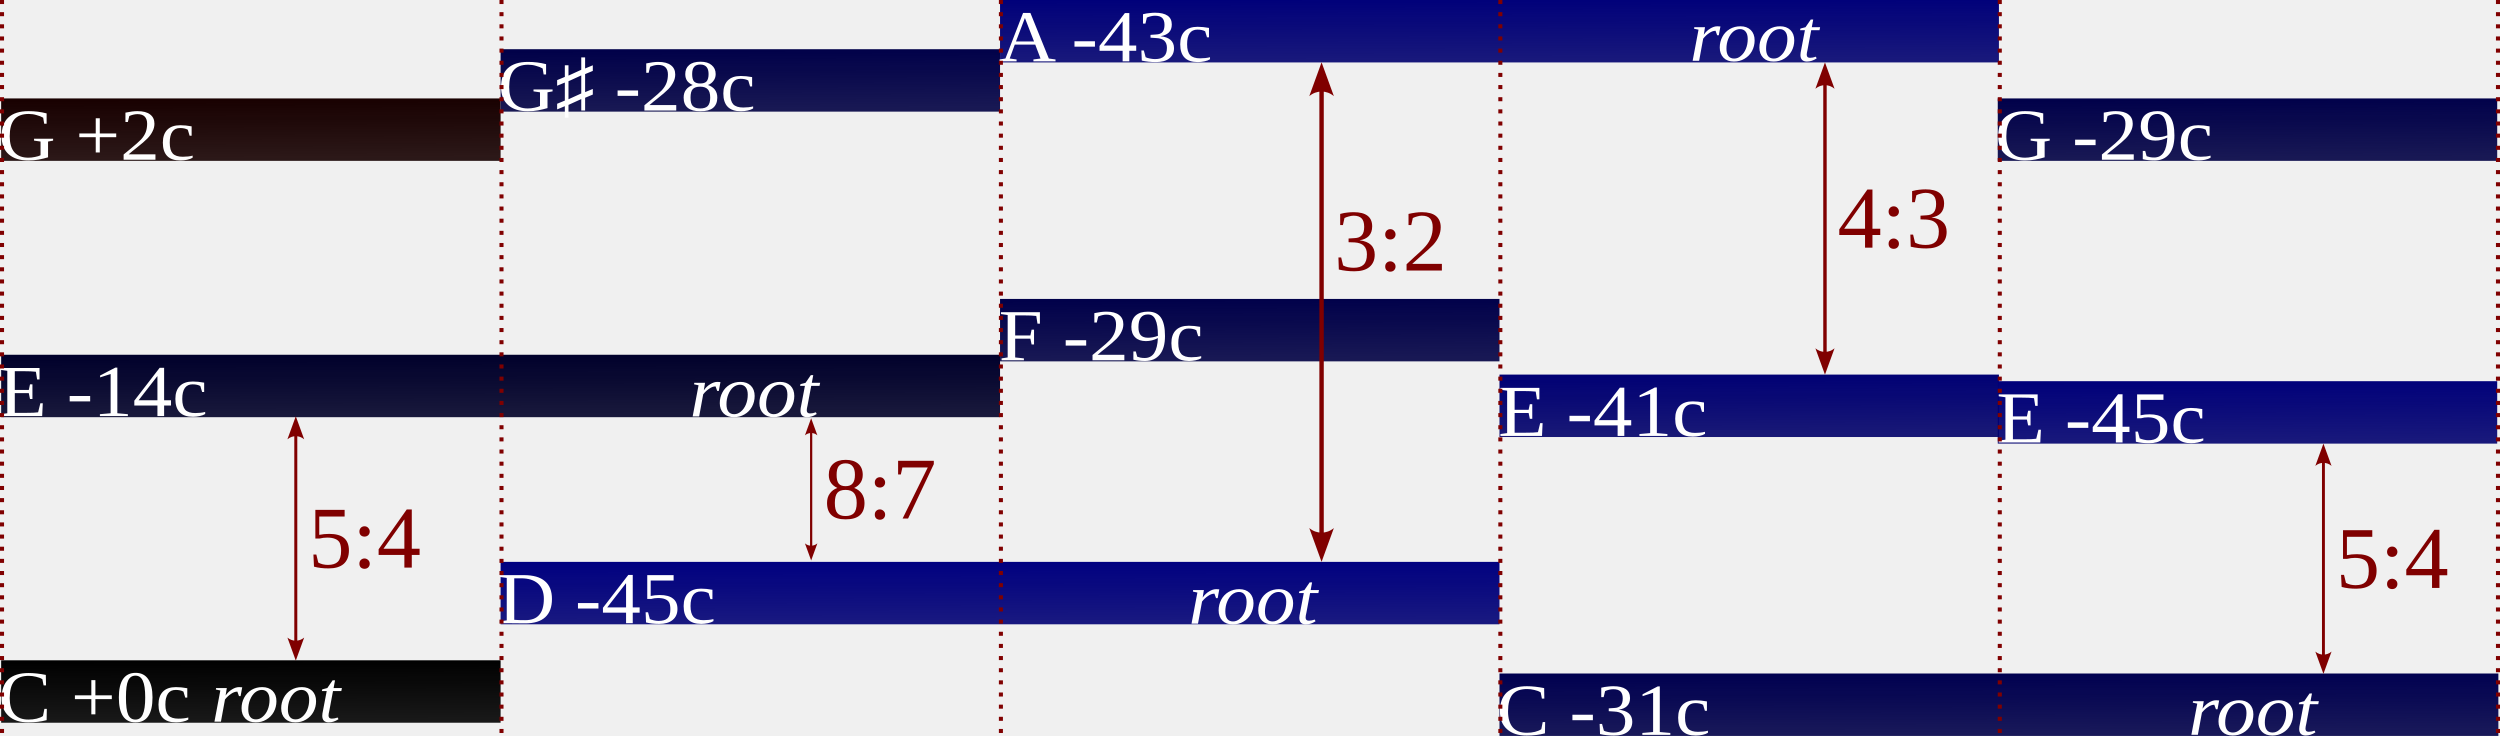
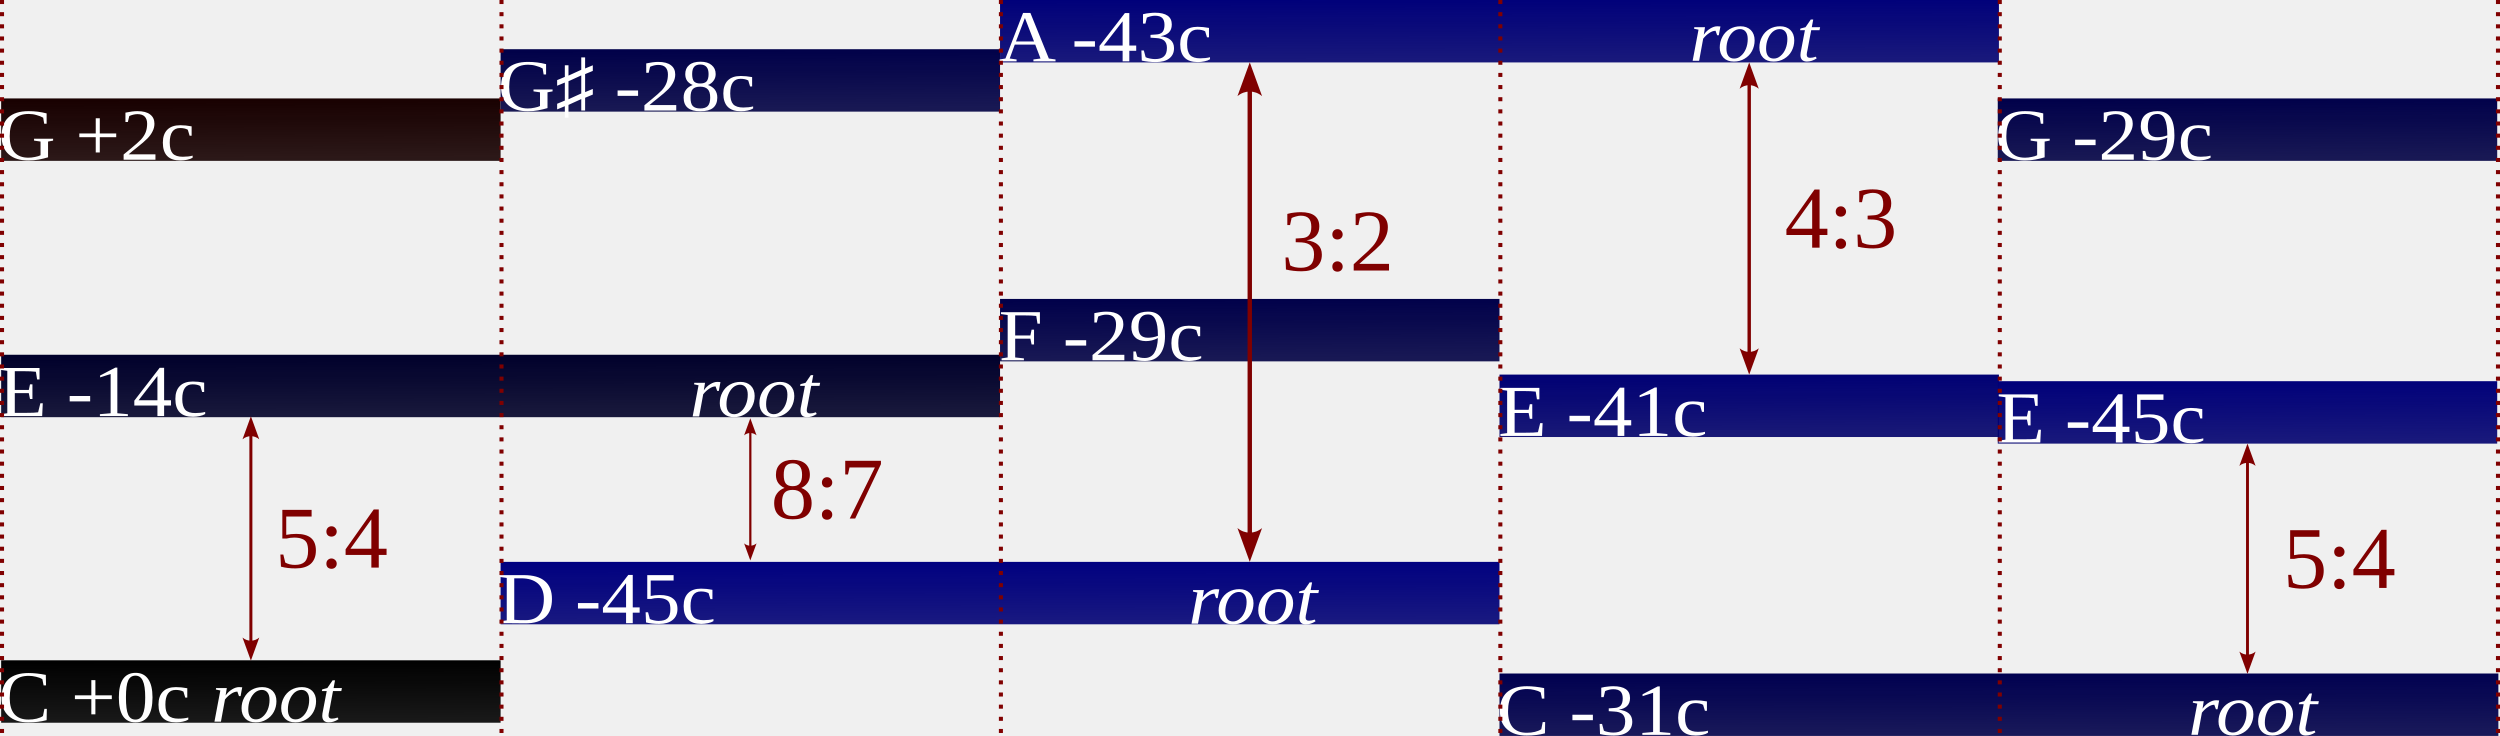
<svg xmlns="http://www.w3.org/2000/svg" xmlns:xlink="http://www.w3.org/1999/xlink" width="200.224mm" height="58.942mm" viewBox="0 0 200.224 58.942" version="1.1" id="svg314">
  <defs id="defs311">
    <linearGradient id="linearGradient6700">
      <stop style="stop-color:#00004a;stop-opacity:1;" offset="0" id="stop6696" />
      <stop style="stop-color:#000000;stop-opacity:0;" offset="1" id="stop6698" />
    </linearGradient>
    <linearGradient id="linearGradient6524">
      <stop style="stop-color:#00007a;stop-opacity:1;" offset="0" id="stop6520" />
      <stop style="stop-color:#000000;stop-opacity:0;" offset="1" id="stop6522" />
    </linearGradient>
    <linearGradient id="linearGradient4825">
      <stop style="stop-color:#00002b;stop-opacity:1;" offset="0" id="stop4821" />
      <stop style="stop-color:#000000;stop-opacity:0;" offset="1" id="stop4823" />
    </linearGradient>
    <linearGradient id="linearGradient4511">
      <stop style="stop-color:#180000;stop-opacity:1;" offset="0" id="stop4507" />
      <stop style="stop-color:#000000;stop-opacity:0;" offset="1" id="stop4509" />
    </linearGradient>
    <linearGradient id="linearGradient4272">
      <stop style="stop-color:#000050;stop-opacity:1;" offset="0" id="stop4268" />
      <stop style="stop-color:#000000;stop-opacity:0;" offset="1" id="stop4270" />
    </linearGradient>
    <linearGradient id="linearGradient4132">
      <stop style="stop-color:#000049;stop-opacity:1;" offset="0" id="stop4128" />
      <stop style="stop-color:#000000;stop-opacity:0;" offset="1" id="stop4130" />
    </linearGradient>
    <linearGradient id="linearGradient3970">
      <stop style="stop-color:#00004a;stop-opacity:1;" offset="0" id="stop3966" />
      <stop style="stop-color:#000000;stop-opacity:0;" offset="1" id="stop3968" />
    </linearGradient>
    <linearGradient id="linearGradient3856">
      <stop style="stop-color:#000074;stop-opacity:1;" offset="0" id="stop3852" />
      <stop style="stop-color:#000000;stop-opacity:0;" offset="1" id="stop3854" />
    </linearGradient>
    <linearGradient id="linearGradient3629">
      <stop style="stop-color:#00007a;stop-opacity:1;" offset="0" id="stop3625" />
      <stop style="stop-color:#000000;stop-opacity:0;" offset="1" id="stop3627" />
    </linearGradient>
    <linearGradient id="linearGradient3347">
      <stop style="stop-color:#000080;stop-opacity:1;" offset="0" id="stop3343" />
      <stop style="stop-color:#000000;stop-opacity:0;" offset="1" id="stop3345" />
    </linearGradient>
    <marker style="overflow:visible" id="marker2413" refX="0" refY="0" orient="auto-start-reverse" markerWidth="7.7" markerHeight="5.6" viewBox="0 0 7.7 5.6" preserveAspectRatio="xMidYMid">
      <path transform="scale(0.7)" d="M -2,-4 9,0 -2,4 c 2,-2.33 2,-5.66 0,-8 z" style="fill:context-stroke;fill-rule:evenodd;stroke:none" id="path2411" />
    </marker>
    <marker style="overflow:visible" id="Arrow2" refX="0" refY="0" orient="auto-start-reverse" markerWidth="7.7" markerHeight="5.6" viewBox="0 0 7.7 5.6" preserveAspectRatio="xMidYMid">
      <path transform="scale(0.7)" d="M -2,-4 9,0 -2,4 c 2,-2.33 2,-5.66 0,-8 z" style="fill:context-stroke;fill-rule:evenodd;stroke:none" id="arrow2L" />
    </marker>
    <linearGradient xlink:href="#linearGradient4511" id="linearGradient603" x1="10" y1="4.484" x2="10.066" y2="30.667" gradientUnits="userSpaceOnUse" gradientTransform="matrix(1,0,0,1.885522,-10,1.544758)" />
    <linearGradient id="linearGradient601">
      <stop style="stop-color:#000000;stop-opacity:1;" offset="0" id="stop597" />
      <stop style="stop-color:#000000;stop-opacity:0;" offset="1" id="stop599" />
    </linearGradient>
    <linearGradient xlink:href="#linearGradient4825" id="linearGradient1413" gradientUnits="userSpaceOnUse" gradientTransform="matrix(2,0,0,1.885522,-20,22.07392)" x1="10" y1="4.484" x2="10.066" y2="30.667" />
    <linearGradient xlink:href="#linearGradient601" id="linearGradient1421" gradientUnits="userSpaceOnUse" gradientTransform="matrix(1,0,0,1.885522,-10,46.54476)" x1="10" y1="4.484" x2="10.066" y2="30.667" />
    <linearGradient xlink:href="#linearGradient4132" id="linearGradient1450" gradientUnits="userSpaceOnUse" gradientTransform="matrix(1,0,0,1.885522,30,-2.396909)" x1="10" y1="4.484" x2="10.066" y2="30.667" />
    <linearGradient xlink:href="#linearGradient3347" id="linearGradient1504" gradientUnits="userSpaceOnUse" gradientTransform="matrix(2,0,0,1.885522,20,38.66143)" x1="10" y1="4.484" x2="10.066" y2="30.667" />
    <linearGradient xlink:href="#linearGradient3970" id="linearGradient1539" gradientUnits="userSpaceOnUse" gradientTransform="matrix(1,0,0,1.885522,70,17.60309)" x1="10" y1="4.484" x2="10.066" y2="30.667" />
    <linearGradient xlink:href="#linearGradient3629" id="linearGradient1561" gradientUnits="userSpaceOnUse" gradientTransform="matrix(2,0,0,1.885522,60,-6.338575)" x1="10" y1="4.484" x2="10.066" y2="30.667" />
    <linearGradient xlink:href="#linearGradient3856" id="linearGradient1604" gradientUnits="userSpaceOnUse" gradientTransform="matrix(1,0,0,1.885522,110,23.66143)" x1="10" y1="4.484" x2="10.066" y2="30.667" />
    <linearGradient xlink:href="#linearGradient4272" id="linearGradient1651" gradientUnits="userSpaceOnUse" gradientTransform="matrix(2,0,0,1.885522,100,47.60309)" x1="10" y1="4.484" x2="10.066" y2="30.667" />
    <linearGradient xlink:href="#linearGradient6524" id="linearGradient6131" gradientUnits="userSpaceOnUse" gradientTransform="matrix(1,0,0,1.885522,149.907,24.19059)" x1="10" y1="4.484" x2="10.066" y2="30.667" />
    <linearGradient xlink:href="#linearGradient6700" id="linearGradient6682" gradientUnits="userSpaceOnUse" gradientTransform="matrix(1,0,0,1.885522,149.907,1.544758)" x1="10" y1="4.484" x2="10.066" y2="30.667" />
  </defs>
  <g id="layer1" transform="translate(0.09301764,-2.116667)">
    <rect style="fill:url(#linearGradient603);fill-opacity:1;fill-rule:evenodd;stroke-width:0.409" id="rect518" width="40" height="5" x="0" y="10" />
    <text xml:space="preserve" style="font-size:6.11px;line-height:1.25;font-family:'Times New Roman';-inkscape-font-specification:'Times New Roman, Normal';stroke-width:0.255" x="-0.215" y="15.496" id="text9532" transform="scale(1.039201,0.9622781)">
      <tspan id="tspan9530" style="font-size:6.11px;fill:#ffffff;stroke-width:0.255" x="-0.215" y="15.496">G +2c</tspan>
    </text>
    <rect style="fill:url(#linearGradient1413);fill-opacity:1;fill-rule:evenodd;stroke-width:0.579" id="rect1407" width="80" height="5" x="0" y="30.529" />
    <text xml:space="preserve" style="font-size:6.11px;line-height:1.25;font-family:'Times New Roman';-inkscape-font-specification:'Times New Roman, Normal';stroke-width:0.255" x="-0.215" y="36.829" id="text1411" transform="scale(1.039201,0.9622781)">
      <tspan id="tspan1409" style="font-size:6.11px;fill:#ffffff;stroke-width:0.255" x="-0.215" y="36.829">E -14c</tspan>
    </text>
    <rect style="fill:url(#linearGradient1421);fill-opacity:1;fill-rule:evenodd;stroke-width:0.409" id="rect1415" width="40" height="5" x="0" y="55" />
    <text xml:space="preserve" style="font-size:6.11px;line-height:1.25;font-family:'Times New Roman';-inkscape-font-specification:'Times New Roman, Normal';stroke-width:0.255" x="-0.215" y="62.26" id="text1419" transform="scale(1.039201,0.9622781)">
      <tspan id="tspan1417" style="font-size:6.11px;fill:#ffffff;stroke-width:0.255" x="-0.215" y="62.26">C +0c</tspan>
    </text>
    <rect style="fill:url(#linearGradient1450);fill-opacity:1;fill-rule:evenodd;stroke-width:0.409" id="rect1444" width="40" height="5" x="40" y="6.058" />
    <text xml:space="preserve" style="font-size:6.11px;line-height:1.25;font-family:'Times New Roman';-inkscape-font-specification:'Times New Roman, Normal';stroke-width:0.255" x="38.276" y="11.399" id="text1448" transform="scale(1.039201,0.9622781)">
      <tspan id="tspan1446" style="font-size:6.11px;fill:#ffffff;stroke-width:0.255" x="38.276" y="11.399">G♯ -28c</tspan>
    </text>
    <rect style="fill:url(#linearGradient1504);fill-opacity:1;fill-rule:evenodd;stroke-width:0.579" id="rect1498" width="80" height="5" x="40" y="47.117" />
    <text xml:space="preserve" style="font-size:6.11px;line-height:1.25;font-family:'Times New Roman';-inkscape-font-specification:'Times New Roman, Normal';stroke-width:0.255" x="38.276" y="54.067" id="text1502" transform="scale(1.039201,0.9622781)">
      <tspan id="tspan1500" style="font-size:6.11px;fill:#ffffff;stroke-width:0.255" x="38.276" y="54.067">D -45c</tspan>
    </text>
    <rect style="fill:url(#linearGradient1539);fill-opacity:1;fill-rule:evenodd;stroke-width:0.409" id="rect1533" width="40" height="5" x="80" y="26.058" />
    <text xml:space="preserve" style="font-size:6.11px;line-height:1.25;font-family:'Times New Roman';-inkscape-font-specification:'Times New Roman, Normal';stroke-width:0.255" x="76.884" y="32.183" id="text1537" transform="scale(1.039201,0.9622781)">
      <tspan id="tspan1535" style="font-size:6.11px;fill:#ffffff;stroke-width:0.255" x="76.884" y="32.183">F -29c</tspan>
    </text>
    <rect style="fill:url(#linearGradient1561);fill-opacity:1;fill-rule:evenodd;stroke-width:0.579" id="rect1553" width="80" height="5" x="80" y="2.117" />
    <text xml:space="preserve" style="font-size:6.11px;line-height:1.25;font-family:'Times New Roman';-inkscape-font-specification:'Times New Roman, Normal';stroke-width:0.255" x="76.884" y="7.303" id="text1557" transform="scale(1.039201,0.9622781)">
      <tspan id="tspan1555" style="font-size:6.11px;fill:#ffffff;stroke-width:0.255" x="76.884" y="7.303">A -43c</tspan>
    </text>
    <rect style="fill:url(#linearGradient1604);fill-opacity:1;fill-rule:evenodd;stroke-width:0.409" id="rect1598" width="40" height="5" x="120" y="32.117" />
    <text xml:space="preserve" style="font-size:6.11px;line-height:1.25;font-family:'Times New Roman';-inkscape-font-specification:'Times New Roman, Normal';stroke-width:0.255" x="115.375" y="38.479" id="text1602" transform="scale(1.039201,0.9622781)">
      <tspan id="tspan1600" style="font-size:6.11px;fill:#ffffff;stroke-width:0.255" x="115.375" y="38.479">E -41c</tspan>
    </text>
    <rect style="fill:url(#linearGradient1651);fill-opacity:1;fill-rule:evenodd;stroke-width:0.579" id="rect1645" width="80" height="5" x="120" y="56.058" />
    <text xml:space="preserve" style="font-size:6.11px;line-height:1.25;font-family:'Times New Roman';-inkscape-font-specification:'Times New Roman, Normal';stroke-width:0.255" x="115.259" y="63.359" id="text1649" transform="scale(1.039201,0.9622781)">
      <tspan id="tspan1647" style="font-size:6.11px;fill:#ffffff;stroke-width:0.255" x="115.259" y="63.359">C -31c</tspan>
    </text>
-     <path style="fill:#800000;stroke:#800000;stroke-width:0.24px;stroke-linecap:butt;stroke-linejoin:miter;stroke-opacity:1;marker-start:url(#Arrow2);marker-end:url(#marker2413)" d="M 23.597,36.966 V 53.514" id="path1750" />
-     <text xml:space="preserve" style="font-style:normal;font-variant:normal;font-weight:normal;font-stretch:normal;font-size:7.056px;line-height:1.25;font-family:'Times New Roman';-inkscape-font-specification:'Times New Roman, Normal';font-variant-ligatures:normal;font-variant-caps:normal;font-variant-numeric:normal;font-feature-settings:normal;text-align:start;letter-spacing:0px;word-spacing:0px;writing-mode:lr-tb;text-anchor:start;fill:#800000;fill-opacity:1;stroke:none;stroke-width:0.265" x="24.602" y="47.576" id="text2545">
-       <tspan id="tspan2543" style="fill:#800000;stroke-width:0.265" x="24.602" y="47.576">5:4</tspan>
+     <path style="fill:#800000;stroke:#800000;stroke-width:0.24px;stroke-linecap:butt;stroke-linejoin:miter;stroke-opacity:1;marker-start:url(#Arrow2);marker-end:url(#marker2413)" d="M 20,36.966 V 53.514" id="path1750" />
+     <text xml:space="preserve" style="font-style:normal;font-variant:normal;font-weight:normal;font-stretch:normal;font-size:7.056px;line-height:1.25;font-family:'Times New Roman';-inkscape-font-specification:'Times New Roman, Normal';font-variant-ligatures:normal;font-variant-caps:normal;font-variant-numeric:normal;font-feature-settings:normal;text-align:start;letter-spacing:0px;word-spacing:0px;writing-mode:lr-tb;text-anchor:start;fill:#800000;fill-opacity:1;stroke:none;stroke-width:0.265" x="21.956" y="47.576" id="text2545">
+       <tspan id="tspan2543" style="fill:#800000;stroke-width:0.265" x="21.956" y="47.576">5:4</tspan>
    </text>
-     <path style="fill:#800000;stroke:#800000;stroke-width:0.178px;stroke-linecap:butt;stroke-linejoin:miter;stroke-opacity:1;marker-start:url(#Arrow2);marker-end:url(#marker2413)" d="m 64.872,36.734 v 9.15" id="path2615" />
-     <text xml:space="preserve" style="font-style:normal;font-variant:normal;font-weight:normal;font-stretch:normal;font-size:7.056px;line-height:1.25;font-family:'Times New Roman';-inkscape-font-specification:'Times New Roman, Normal';font-variant-ligatures:normal;font-variant-caps:normal;font-variant-numeric:normal;font-feature-settings:normal;text-align:start;letter-spacing:0px;word-spacing:0px;writing-mode:lr-tb;text-anchor:start;fill:#800000;fill-opacity:1;stroke:none;stroke-width:0.265" x="65.877" y="43.645" id="text2619">
-       <tspan id="tspan2617" style="fill:#800000;stroke-width:0.265" x="65.877" y="43.645">8:7</tspan>
+     <path style="fill:#800000;stroke:#800000;stroke-width:0.178px;stroke-linecap:butt;stroke-linejoin:miter;stroke-opacity:1;marker-start:url(#Arrow2);marker-end:url(#marker2413)" d="m 60,36.734 v 9.15" id="path2615" />
+     <text xml:space="preserve" style="font-style:normal;font-variant:normal;font-weight:normal;font-stretch:normal;font-size:7.056px;line-height:1.25;font-family:'Times New Roman';-inkscape-font-specification:'Times New Roman, Normal';font-variant-ligatures:normal;font-variant-caps:normal;font-variant-numeric:normal;font-feature-settings:normal;text-align:start;letter-spacing:0px;word-spacing:0px;writing-mode:lr-tb;text-anchor:start;fill:#800000;fill-opacity:1;stroke:none;stroke-width:0.265" x="61.644" y="43.645" id="text2619">
+       <tspan id="tspan2617" style="fill:#800000;stroke-width:0.265" x="61.644" y="43.645">8:7</tspan>
    </text>
-     <path style="fill:#800000;stroke:#800000;stroke-width:0.352px;stroke-linecap:butt;stroke-linejoin:miter;stroke-opacity:1;marker-start:url(#Arrow2);marker-end:url(#marker2413)" d="M 105.751,9.325 V 44.899" id="path2733" />
-     <text xml:space="preserve" style="font-style:normal;font-variant:normal;font-weight:normal;font-stretch:normal;font-size:7.056px;line-height:1.25;font-family:'Times New Roman';-inkscape-font-specification:'Times New Roman, Normal';font-variant-ligatures:normal;font-variant-caps:normal;font-variant-numeric:normal;font-feature-settings:normal;text-align:start;letter-spacing:0px;word-spacing:0px;writing-mode:lr-tb;text-anchor:start;fill:#800000;fill-opacity:1;stroke:none;stroke-width:0.265" x="106.756" y="23.779" id="text2737">
-       <tspan id="tspan2735" style="fill:#800000;stroke-width:0.265" x="106.756" y="23.779">3:2</tspan>
+     <path style="fill:#800000;stroke:#800000;stroke-width:0.352px;stroke-linecap:butt;stroke-linejoin:miter;stroke-opacity:1;marker-start:url(#Arrow2);marker-end:url(#marker2413)" d="M 100,9.325 V 44.899" id="path2733" />
+     <text xml:space="preserve" style="font-style:normal;font-variant:normal;font-weight:normal;font-stretch:normal;font-size:7.056px;line-height:1.25;font-family:'Times New Roman';-inkscape-font-specification:'Times New Roman, Normal';font-variant-ligatures:normal;font-variant-caps:normal;font-variant-numeric:normal;font-feature-settings:normal;text-align:start;letter-spacing:0px;word-spacing:0px;writing-mode:lr-tb;text-anchor:start;fill:#800000;fill-opacity:1;stroke:none;stroke-width:0.265" x="102.523" y="23.779" id="text2737">
+       <tspan id="tspan2735" style="fill:#800000;stroke-width:0.265" x="102.523" y="23.779">3:2</tspan>
    </text>
-     <path style="fill:#800000;stroke:#800000;stroke-width:0.274px;stroke-linecap:butt;stroke-linejoin:miter;stroke-opacity:1;marker-start:url(#Arrow2);marker-end:url(#marker2413)" d="M 146.068,8.842 V 30.395" id="path2907" />
-     <text xml:space="preserve" style="font-style:normal;font-variant:normal;font-weight:normal;font-stretch:normal;font-size:7.056px;line-height:1.25;font-family:'Times New Roman';-inkscape-font-specification:'Times New Roman, Normal';font-variant-ligatures:normal;font-variant-caps:normal;font-variant-numeric:normal;font-feature-settings:normal;text-align:start;letter-spacing:0px;word-spacing:0px;writing-mode:lr-tb;text-anchor:start;fill:#800000;fill-opacity:1;stroke:none;stroke-width:0.265" x="147.074" y="21.954" id="text2911">
-       <tspan id="tspan2909" style="fill:#800000;stroke-width:0.265" x="147.074" y="21.954">4:3</tspan>
+     <path style="fill:#800000;stroke:#800000;stroke-width:0.274px;stroke-linecap:butt;stroke-linejoin:miter;stroke-opacity:1;marker-start:url(#Arrow2);marker-end:url(#marker2413)" d="M 140,8.842 V 30.395" id="path2907" />
+     <text xml:space="preserve" style="font-style:normal;font-variant:normal;font-weight:normal;font-stretch:normal;font-size:7.056px;line-height:1.25;font-family:'Times New Roman';-inkscape-font-specification:'Times New Roman, Normal';font-variant-ligatures:normal;font-variant-caps:normal;font-variant-numeric:normal;font-feature-settings:normal;text-align:start;letter-spacing:0px;word-spacing:0px;writing-mode:lr-tb;text-anchor:start;fill:#800000;fill-opacity:1;stroke:none;stroke-width:0.265" x="142.84" y="21.954" id="text2911">
+       <tspan id="tspan2909" style="fill:#800000;stroke-width:0.265" x="142.84" y="21.954">4:3</tspan>
    </text>
    <rect style="fill:url(#linearGradient6131);fill-opacity:1;fill-rule:evenodd;stroke-width:0.409" id="rect6125" width="40" height="5" x="159.907" y="32.646" />
    <text xml:space="preserve" style="font-size:6.11px;line-height:1.25;font-family:'Times New Roman';-inkscape-font-specification:'Times New Roman, Normal';stroke-width:0.255" x="153.777" y="39.029" id="text6129" transform="scale(1.039201,0.9622781)">
      <tspan id="tspan6127" style="font-size:6.11px;fill:#ffffff;stroke-width:0.255" x="153.777" y="39.029">E -45c</tspan>
    </text>
    <rect style="fill:url(#linearGradient6682);fill-opacity:1;fill-rule:evenodd;stroke-width:0.409" id="rect6676" width="40" height="5" x="159.907" y="10" />
    <text xml:space="preserve" style="font-size:6.11px;line-height:1.25;font-family:'Times New Roman';-inkscape-font-specification:'Times New Roman, Normal';stroke-width:0.255" x="153.66" y="15.496" id="text6680" transform="scale(1.039201,0.9622781)">
      <tspan id="tspan6678" style="font-size:6.11px;fill:#ffffff;stroke-width:0.255" x="153.66" y="15.496">G -29c</tspan>
    </text>
-     <path style="fill:#800000;stroke:#800000;stroke-width:0.232px;stroke-linecap:butt;stroke-linejoin:miter;stroke-opacity:1;marker-start:url(#Arrow2);marker-end:url(#marker2413)" d="M 185.99,39.105 V 54.626" id="path6955" />
-     <text xml:space="preserve" style="font-style:normal;font-variant:normal;font-weight:normal;font-stretch:normal;font-size:7.056px;line-height:1.25;font-family:'Times New Roman';-inkscape-font-specification:'Times New Roman, Normal';font-variant-ligatures:normal;font-variant-caps:normal;font-variant-numeric:normal;font-feature-settings:normal;text-align:start;letter-spacing:0px;word-spacing:0px;writing-mode:lr-tb;text-anchor:start;fill:#800000;fill-opacity:1;stroke:none;stroke-width:0.265" x="186.995" y="49.201" id="text6959">
-       <tspan id="tspan6957" style="fill:#800000;stroke-width:0.265" x="186.995" y="49.201">5:4</tspan>
+     <path style="fill:#800000;stroke:#800000;stroke-width:0.232px;stroke-linecap:butt;stroke-linejoin:miter;stroke-opacity:1;marker-start:url(#Arrow2);marker-end:url(#marker2413)" d="M 179.907,39.105 V 54.626" id="path6955" />
+     <text xml:space="preserve" style="font-style:normal;font-variant:normal;font-weight:normal;font-stretch:normal;font-size:7.056px;line-height:1.25;font-family:'Times New Roman';-inkscape-font-specification:'Times New Roman, Normal';font-variant-ligatures:normal;font-variant-caps:normal;font-variant-numeric:normal;font-feature-settings:normal;text-align:start;letter-spacing:0px;word-spacing:0px;writing-mode:lr-tb;text-anchor:start;fill:#800000;fill-opacity:1;stroke:none;stroke-width:0.265" x="182.762" y="49.201" id="text6959">
+       <tspan id="tspan6957" style="fill:#800000;stroke-width:0.265" x="182.762" y="49.201">5:4</tspan>
    </text>
    <text xml:space="preserve" style="font-size:6.11px;line-height:1.25;font-family:'Times New Roman';-inkscape-font-specification:'Times New Roman, Normal';stroke-width:0.255" x="16.189" y="62.26" id="text7299" transform="scale(1.039201,0.9622781)">
      <tspan id="tspan7297" style="font-style:italic;font-size:6.11px;fill:#ffffff;stroke-width:0.255" x="16.189" y="62.26">root</tspan>
    </text>
    <text xml:space="preserve" style="font-size:6.11px;line-height:1.25;font-family:'Times New Roman';-inkscape-font-specification:'Times New Roman, Normal';stroke-width:0.255" x="53.043" y="36.861" id="text7303" transform="scale(1.039201,0.9622781)">
      <tspan id="tspan7301" style="font-style:italic;font-size:6.11px;fill:#ffffff;stroke-width:0.255" x="53.043" y="36.861">root</tspan>
    </text>
    <text xml:space="preserve" style="font-size:6.11px;line-height:1.25;font-family:'Times New Roman';-inkscape-font-specification:'Times New Roman, Normal';stroke-width:0.255" x="91.488" y="54.111" id="text7307" transform="scale(1.039201,0.9622781)">
      <tspan id="tspan7305" style="font-style:italic;font-size:6.11px;fill:#ffffff;stroke-width:0.255" x="91.488" y="54.111">root</tspan>
    </text>
    <text xml:space="preserve" style="font-size:6.11px;line-height:1.25;font-family:'Times New Roman';-inkscape-font-specification:'Times New Roman, Normal';stroke-width:0.255" x="130.108" y="7.263" id="text7311" transform="scale(1.039201,0.9622781)">
      <tspan id="tspan7309" style="font-style:italic;font-size:6.11px;fill:#ffffff;stroke-width:0.255" x="130.108" y="7.263">root</tspan>
    </text>
    <text xml:space="preserve" style="font-size:6.11px;line-height:1.25;font-family:'Times New Roman';-inkscape-font-specification:'Times New Roman, Normal';stroke-width:0.255" x="168.545" y="63.354" id="text7315" transform="scale(1.039201,0.9622781)">
      <tspan id="tspan7313" style="font-style:italic;font-size:6.11px;fill:#ffffff;stroke-width:0.255" x="168.545" y="63.354">root</tspan>
    </text>
    <path style="fill:#800000;stroke:#800000;stroke-width:0.324;stroke-linecap:butt;stroke-linejoin:miter;stroke-miterlimit:4;stroke-dasharray:0.324, 0.649;stroke-dashoffset:0;stroke-opacity:1" d="M 40.072,2.117 V 61.058" id="path33248" />
    <path style="fill:#800000;stroke:#800000;stroke-width:0.324;stroke-linecap:butt;stroke-linejoin:miter;stroke-miterlimit:4;stroke-dasharray:0.324, 0.649;stroke-dashoffset:0;stroke-opacity:1" d="M 80.069,2.117 V 61.058" id="path7449" />
    <path style="fill:#800000;stroke:#800000;stroke-width:0.324;stroke-linecap:butt;stroke-linejoin:miter;stroke-miterlimit:4;stroke-dasharray:0.324, 0.649;stroke-dashoffset:0;stroke-opacity:1" d="M 120.069,2.117 V 61.058" id="path7451" />
    <path style="fill:#800000;stroke:#800000;stroke-width:0.324;stroke-linecap:butt;stroke-linejoin:miter;stroke-miterlimit:4;stroke-dasharray:0.324, 0.649;stroke-dashoffset:0;stroke-opacity:1" d="M 160.069,2.117 V 61.058" id="path7453" />
    <path style="fill:#800000;stroke:#800000;stroke-width:0.324;stroke-linecap:butt;stroke-linejoin:miter;stroke-miterlimit:4;stroke-dasharray:0.324, 0.649;stroke-dashoffset:0;stroke-opacity:1" d="M 0.069,2.117 V 61.058" id="path409" />
    <path style="fill:#800000;stroke:#800000;stroke-width:0.324;stroke-linecap:butt;stroke-linejoin:miter;stroke-miterlimit:4;stroke-dasharray:0.324, 0.649;stroke-dashoffset:0;stroke-opacity:1" d="M 199.969,2.117 V 61.058" id="path411" />
  </g>
</svg>
